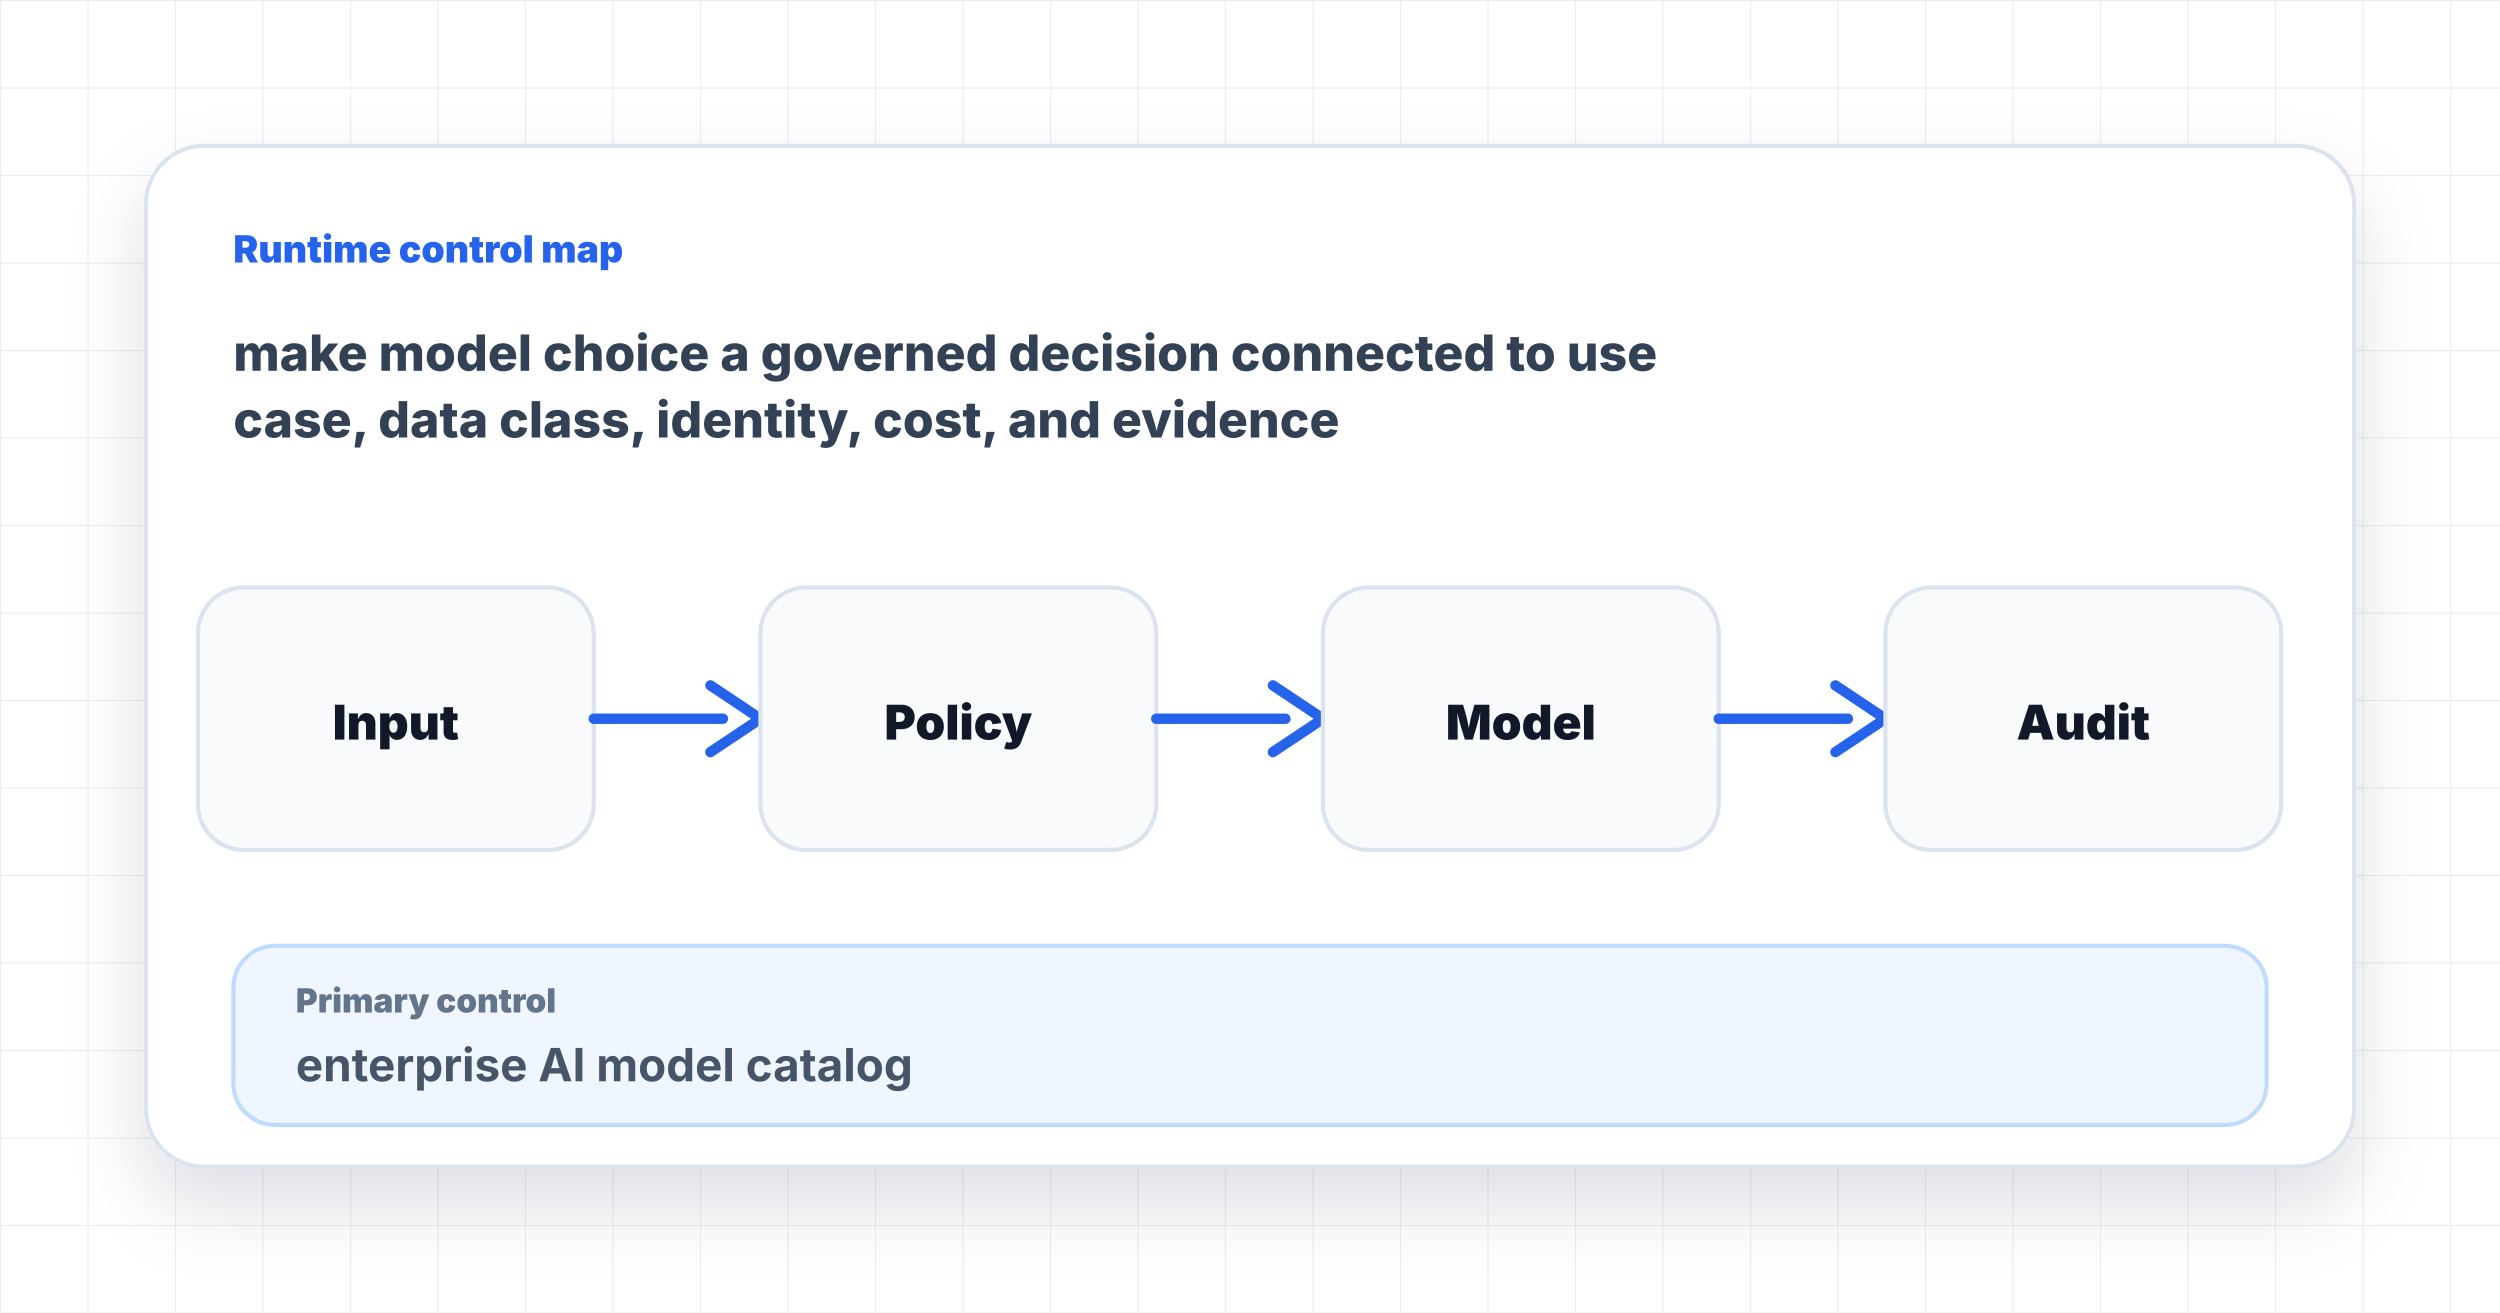
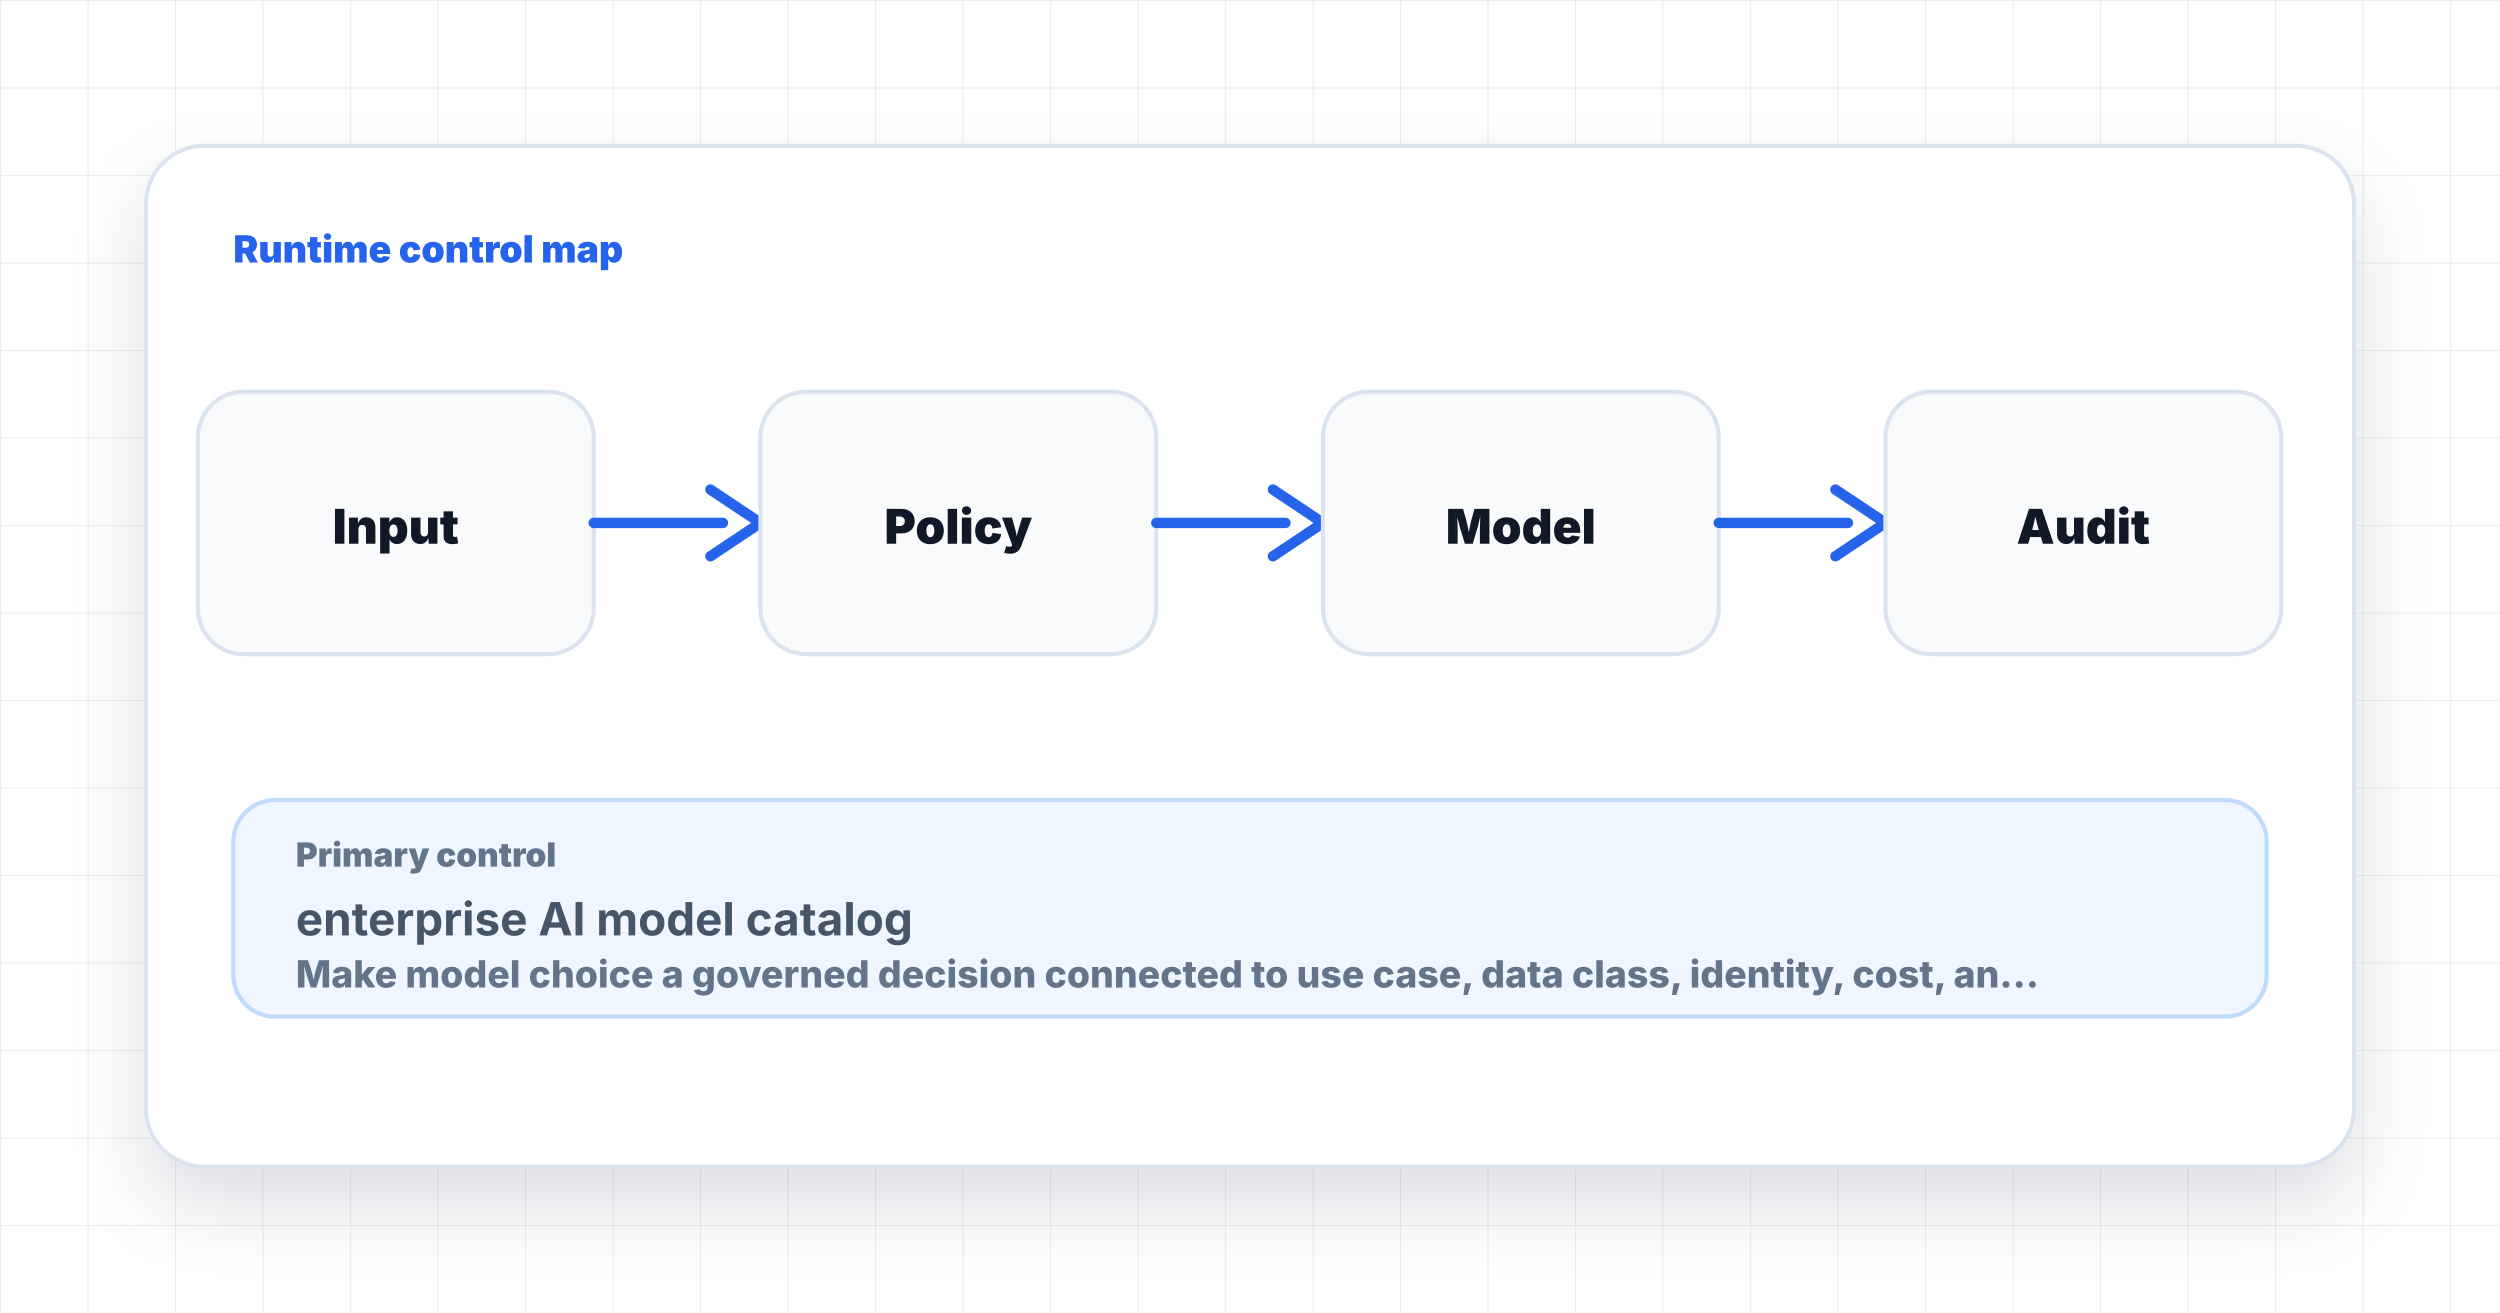
<svg xmlns="http://www.w3.org/2000/svg" width="1200" height="630" viewBox="0 0 1200 630" role="img" aria-label="model governance control map">
  <style>
            .eyebrow { font: 900 18px Inter, Arial, sans-serif; letter-spacing: 0; text-transform: uppercase; fill: #2563eb; }
            .title { font: 950 58px Inter, Arial, sans-serif; letter-spacing: 0; fill: #111827; }
            .subtitle { font: 800 24px Inter, Arial, sans-serif; fill: #334155; }
            .body { font: 700 22px Inter, Arial, sans-serif; fill: #475569; }
            .small { font: 800 18px Inter, Arial, sans-serif; fill: #64748b; }
            .label { font: 900 16px Inter, Arial, sans-serif; fill: #64748b; }
            .metric { font: 950 28px Inter, Arial, sans-serif; }
            .node { font: 950 23px Inter, Arial, sans-serif; fill: #111827; }
            .check { font: 800 18px Inter, Arial, sans-serif; fill: #334155; }
        </style>
  <defs>
    <pattern id="grid" width="42" height="42" patternUnits="userSpaceOnUse">
      <path d="M 42 0 L 0 0 0 42" fill="none" stroke="#e8eef6" stroke-width="1" />
    </pattern>
    <filter id="shadow" x="-20%" y="-20%" width="140%" height="150%">
      <feDropShadow dx="0" dy="18" stdDeviation="18" flood-color="#0f172a" flood-opacity="0.13" />
    </filter>
  </defs>
  <rect width="1200" height="630" fill="#ffffff" />
  <rect width="1200" height="630" fill="url(#grid)" />
  <rect x="70" y="70" width="1060" height="490" rx="28" fill="#ffffff" stroke="#dbe3ef" stroke-width="2" filter="url(#shadow)" />
  <text class="eyebrow" x="112" y="126">Runtime control map</text>
-   <text class="subtitle" x="112" y="178">
-     <tspan x="112" dy="0">make model choice a governed decision connected to use</tspan>
-     <tspan x="112" dy="32">case, data class, identity, cost, and evidence</tspan>
-   </text>
-   <rect x="95" y="282" width="190" height="126" rx="22" fill="#f8fafc" stroke="#dbe3ef" stroke-width="2" />
-   <text class="node" x="190" y="355" text-anchor="middle">Input</text>
-   <path d="M 285 345 L 347 345" stroke="#2563eb" stroke-width="5" stroke-linecap="round" />
-   <path d="M 341 329 L 365 345 L 341 361" fill="none" stroke="#2563eb" stroke-width="5" stroke-linecap="round" stroke-linejoin="round" />
-   <rect x="365" y="282" width="190" height="126" rx="22" fill="#f8fafc" stroke="#dbe3ef" stroke-width="2" />
-   <text class="node" x="460" y="355" text-anchor="middle">Policy</text>
-   <path d="M 555 345 L 617 345" stroke="#2563eb" stroke-width="5" stroke-linecap="round" />
-   <path d="M 611 329 L 635 345 L 611 361" fill="none" stroke="#2563eb" stroke-width="5" stroke-linecap="round" stroke-linejoin="round" />
-   <rect x="635" y="282" width="190" height="126" rx="22" fill="#f8fafc" stroke="#dbe3ef" stroke-width="2" />
-   <text class="node" x="730" y="355" text-anchor="middle">Model</text>
-   <path d="M 825 345 L 887 345" stroke="#2563eb" stroke-width="5" stroke-linecap="round" />
-   <path d="M 881 329 L 905 345 L 881 361" fill="none" stroke="#2563eb" stroke-width="5" stroke-linecap="round" stroke-linejoin="round" />
-   <rect x="905" y="282" width="190" height="126" rx="22" fill="#f8fafc" stroke="#dbe3ef" stroke-width="2" />
-   <text class="node" x="1000" y="355" text-anchor="middle">Audit</text>
-   <rect x="112" y="454" width="976" height="86" rx="20" fill="#eff6ff" stroke="#bfdbfe" stroke-width="2" />
-   <text class="label" x="142" y="486">Primary control</text>
-   <text class="body" x="142" y="519">
+   <rect x="95" y="188" width="190" height="126" rx="22" fill="#f8fafc" stroke="#dbe3ef" stroke-width="2" />
+   <text class="node" x="190" y="261" text-anchor="middle">Input</text>
+   <path d="M 285 251 L 347 251" stroke="#2563eb" stroke-width="5" stroke-linecap="round" />
+   <path d="M 341 235 L 365 251 L 341 267" fill="none" stroke="#2563eb" stroke-width="5" stroke-linecap="round" stroke-linejoin="round" />
+   <rect x="365" y="188" width="190" height="126" rx="22" fill="#f8fafc" stroke="#dbe3ef" stroke-width="2" />
+   <text class="node" x="460" y="261" text-anchor="middle">Policy</text>
+   <path d="M 555 251 L 617 251" stroke="#2563eb" stroke-width="5" stroke-linecap="round" />
+   <path d="M 611 235 L 635 251 L 611 267" fill="none" stroke="#2563eb" stroke-width="5" stroke-linecap="round" stroke-linejoin="round" />
+   <rect x="635" y="188" width="190" height="126" rx="22" fill="#f8fafc" stroke="#dbe3ef" stroke-width="2" />
+   <text class="node" x="730" y="261" text-anchor="middle">Model</text>
+   <path d="M 825 251 L 887 251" stroke="#2563eb" stroke-width="5" stroke-linecap="round" />
+   <path d="M 881 235 L 905 251 L 881 267" fill="none" stroke="#2563eb" stroke-width="5" stroke-linecap="round" stroke-linejoin="round" />
+   <rect x="905" y="188" width="190" height="126" rx="22" fill="#f8fafc" stroke="#dbe3ef" stroke-width="2" />
+   <text class="node" x="1000" y="261" text-anchor="middle">Audit</text>
+   <rect x="112" y="384" width="976" height="104" rx="20" fill="#eff6ff" stroke="#bfdbfe" stroke-width="2" />
+   <text class="label" x="142" y="416">Primary control</text>
+   <text class="body" x="142" y="449">
    <tspan x="142" dy="0">enterprise AI model catalog</tspan>
  </text>
+   <text class="small" x="142" y="474">
+     <tspan x="142" dy="0">Make model choice a governed decision connected to use case, data class, identity, cost, an...</tspan>
+   </text>
</svg>
